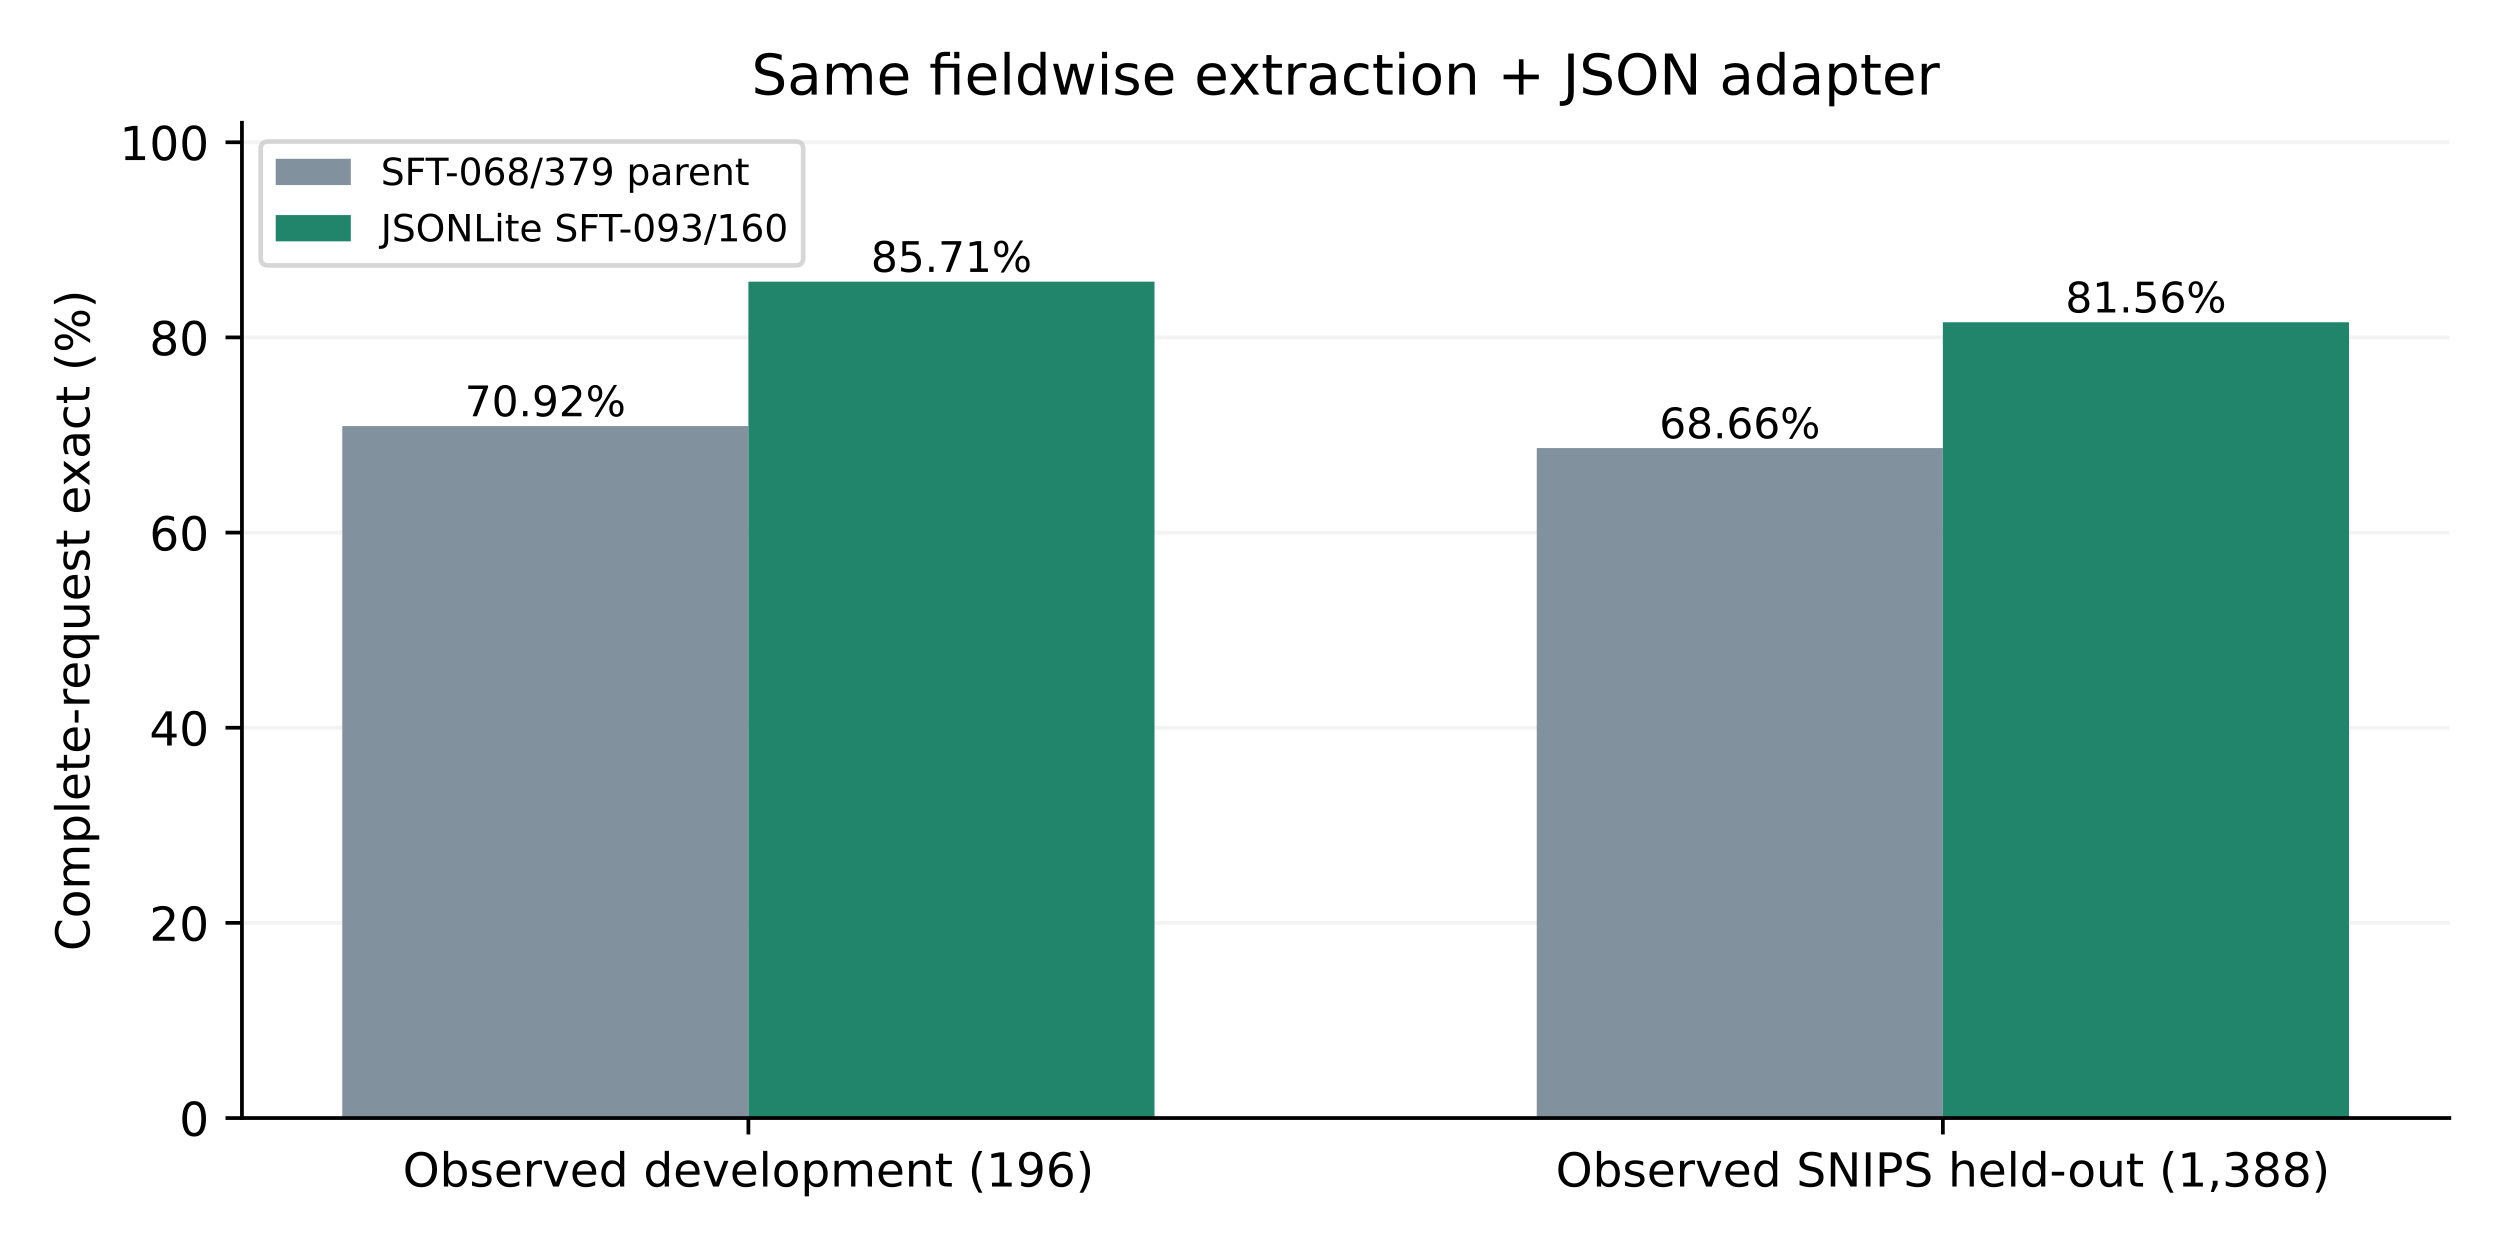
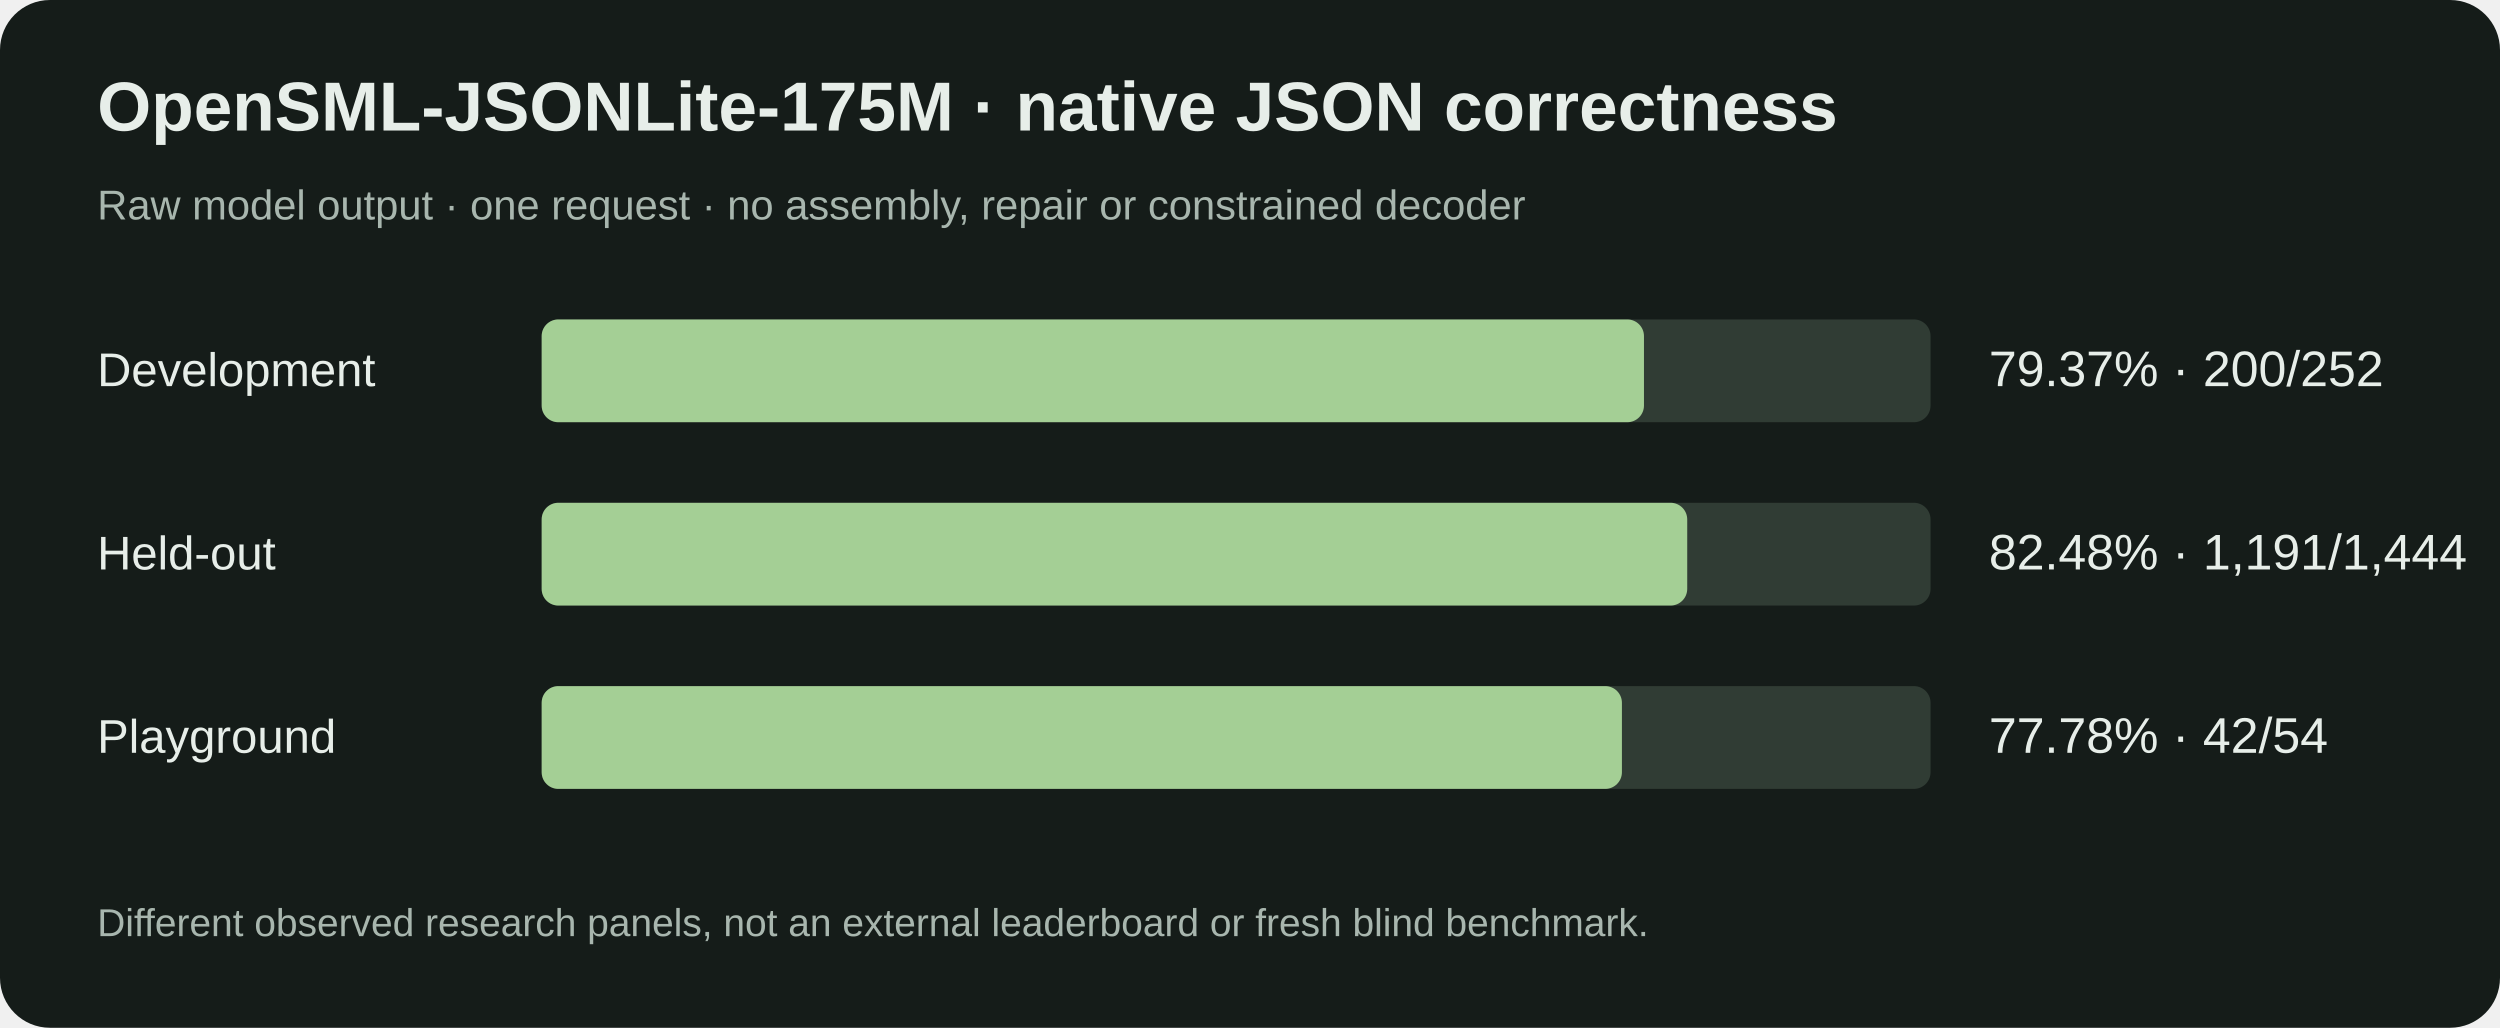
- <svg xmlns="http://www.w3.org/2000/svg" xmlns:xlink="http://www.w3.org/1999/xlink" width="532.8pt" height="266.4pt" viewBox="0 0 532.8 266.4" version="1.1">
-   <defs>
-     <style type="text/css">*{stroke-linejoin: round; stroke-linecap: butt}</style>
-   </defs>
-   <g id="figure_1">
-     <g id="patch_1">
-       <path d="M 0 266.4 L 532.8 266.4 L 532.8 0 L 0 0 z " style="fill: #ffffff" />
-     </g>
-     <g id="axes_1">
-       <g id="patch_2">
-         <path d="M 51.562 238.278 L 522 238.278 L 522 26.16 L 51.562 26.16 z " style="fill: #ffffff" />
-       </g>
-       <g id="matplotlib.axis_1">
-         <g id="xtick_1">
-           <g id="line2d_1">
-             <defs>
-               <path id="m4edfaa9fd1" d="M 0 0 L 0 3.5 " style="stroke: #000000; stroke-width: 0.8" />
-             </defs>
-             <g>
-               <use xlink:href="#m4edfaa9fd1" x="159.498" y="238.278" style="stroke: #000000; stroke-width: 0.8" />
-             </g>
-           </g>
-           <g id="text_1">
-             <g transform="translate(85.83263 252.8761) scale(0.1 -0.1)">
-               <defs>
-                 <path id="DejaVuSans-32" d="M 2522 4238 Q 1834 4238 1429 3725 Q 1025 3213 1025 2328 Q 1025 1447 1429 934 Q 1834 422 2522 422 Q 3209 422 3611 934 Q 4013 1447 4013 2328 Q 4013 3213 3611 3725 Q 3209 4238 2522 4238 z M 2522 4750 Q 3503 4750 4090 4092 Q 4678 3434 4678 2328 Q 4678 1225 4090 567 Q 3503 -91 2522 -91 Q 1538 -91 948 565 Q 359 1222 359 2328 Q 359 3434 948 4092 Q 1538 4750 2522 4750 z " transform="scale(0.015625)" />
-                 <path id="DejaVuSans-45" d="M 3116 1747 Q 3116 2381 2855 2742 Q 2594 3103 2138 3103 Q 1681 3103 1420 2742 Q 1159 2381 1159 1747 Q 1159 1113 1420 752 Q 1681 391 2138 391 Q 2594 391 2855 752 Q 3116 1113 3116 1747 z M 1159 2969 Q 1341 3281 1617 3432 Q 1894 3584 2278 3584 Q 2916 3584 3314 3078 Q 3713 2572 3713 1747 Q 3713 922 3314 415 Q 2916 -91 2278 -91 Q 1894 -91 1617 61 Q 1341 213 1159 525 L 1159 0 L 581 0 L 581 4863 L 1159 4863 L 1159 2969 z " transform="scale(0.015625)" />
-                 <path id="DejaVuSans-56" d="M 2834 3397 L 2834 2853 Q 2591 2978 2328 3040 Q 2066 3103 1784 3103 Q 1356 3103 1142 2972 Q 928 2841 928 2578 Q 928 2378 1081 2264 Q 1234 2150 1697 2047 L 1894 2003 Q 2506 1872 2764 1633 Q 3022 1394 3022 966 Q 3022 478 2636 193 Q 2250 -91 1575 -91 Q 1294 -91 989 -36 Q 684 19 347 128 L 347 722 Q 666 556 975 473 Q 1284 391 1588 391 Q 1994 391 2212 530 Q 2431 669 2431 922 Q 2431 1156 2273 1281 Q 2116 1406 1581 1522 L 1381 1569 Q 847 1681 609 1914 Q 372 2147 372 2553 Q 372 3047 722 3315 Q 1072 3584 1716 3584 Q 2034 3584 2315 3537 Q 2597 3491 2834 3397 z " transform="scale(0.015625)" />
-                 <path id="DejaVuSans-48" d="M 3597 1894 L 3597 1613 L 953 1613 Q 991 1019 1311 708 Q 1631 397 2203 397 Q 2534 397 2845 478 Q 3156 559 3463 722 L 3463 178 Q 3153 47 2828 -22 Q 2503 -91 2169 -91 Q 1331 -91 842 396 Q 353 884 353 1716 Q 353 2575 817 3079 Q 1281 3584 2069 3584 Q 2775 3584 3186 3129 Q 3597 2675 3597 1894 z M 3022 2063 Q 3016 2534 2758 2815 Q 2500 3097 2075 3097 Q 1594 3097 1305 2825 Q 1016 2553 972 2059 L 3022 2063 z " transform="scale(0.015625)" />
-                 <path id="DejaVuSans-55" d="M 2631 2963 Q 2534 3019 2420 3045 Q 2306 3072 2169 3072 Q 1681 3072 1420 2755 Q 1159 2438 1159 1844 L 1159 0 L 581 0 L 581 3500 L 1159 3500 L 1159 2956 Q 1341 3275 1631 3429 Q 1922 3584 2338 3584 Q 2397 3584 2469 3576 Q 2541 3569 2628 3553 L 2631 2963 z " transform="scale(0.015625)" />
-                 <path id="DejaVuSans-59" d="M 191 3500 L 800 3500 L 1894 563 L 2988 3500 L 3597 3500 L 2284 0 L 1503 0 L 191 3500 z " transform="scale(0.015625)" />
-                 <path id="DejaVuSans-47" d="M 2906 2969 L 2906 4863 L 3481 4863 L 3481 0 L 2906 0 L 2906 525 Q 2725 213 2448 61 Q 2172 -91 1784 -91 Q 1150 -91 751 415 Q 353 922 353 1747 Q 353 2572 751 3078 Q 1150 3584 1784 3584 Q 2172 3584 2448 3432 Q 2725 3281 2906 2969 z M 947 1747 Q 947 1113 1208 752 Q 1469 391 1925 391 Q 2381 391 2643 752 Q 2906 1113 2906 1747 Q 2906 2381 2643 2742 Q 2381 3103 1925 3103 Q 1469 3103 1208 2742 Q 947 2381 947 1747 z " transform="scale(0.015625)" />
-                 <path id="DejaVuSans-3" transform="scale(0.015625)" />
-                 <path id="DejaVuSans-4f" d="M 603 4863 L 1178 4863 L 1178 0 L 603 0 L 603 4863 z " transform="scale(0.015625)" />
-                 <path id="DejaVuSans-52" d="M 1959 3097 Q 1497 3097 1228 2736 Q 959 2375 959 1747 Q 959 1119 1226 758 Q 1494 397 1959 397 Q 2419 397 2687 759 Q 2956 1122 2956 1747 Q 2956 2369 2687 2733 Q 2419 3097 1959 3097 z M 1959 3584 Q 2709 3584 3137 3096 Q 3566 2609 3566 1747 Q 3566 888 3137 398 Q 2709 -91 1959 -91 Q 1206 -91 779 398 Q 353 888 353 1747 Q 353 2609 779 3096 Q 1206 3584 1959 3584 z " transform="scale(0.015625)" />
-                 <path id="DejaVuSans-53" d="M 1159 525 L 1159 -1331 L 581 -1331 L 581 3500 L 1159 3500 L 1159 2969 Q 1341 3281 1617 3432 Q 1894 3584 2278 3584 Q 2916 3584 3314 3078 Q 3713 2572 3713 1747 Q 3713 922 3314 415 Q 2916 -91 2278 -91 Q 1894 -91 1617 61 Q 1341 213 1159 525 z M 3116 1747 Q 3116 2381 2855 2742 Q 2594 3103 2138 3103 Q 1681 3103 1420 2742 Q 1159 2381 1159 1747 Q 1159 1113 1420 752 Q 1681 391 2138 391 Q 2594 391 2855 752 Q 3116 1113 3116 1747 z " transform="scale(0.015625)" />
-                 <path id="DejaVuSans-50" d="M 3328 2828 Q 3544 3216 3844 3400 Q 4144 3584 4550 3584 Q 5097 3584 5394 3201 Q 5691 2819 5691 2113 L 5691 0 L 5113 0 L 5113 2094 Q 5113 2597 4934 2840 Q 4756 3084 4391 3084 Q 3944 3084 3684 2787 Q 3425 2491 3425 1978 L 3425 0 L 2847 0 L 2847 2094 Q 2847 2600 2669 2842 Q 2491 3084 2119 3084 Q 1678 3084 1418 2786 Q 1159 2488 1159 1978 L 1159 0 L 581 0 L 581 3500 L 1159 3500 L 1159 2956 Q 1356 3278 1631 3431 Q 1906 3584 2284 3584 Q 2666 3584 2933 3390 Q 3200 3197 3328 2828 z " transform="scale(0.015625)" />
-                 <path id="DejaVuSans-51" d="M 3513 2113 L 3513 0 L 2938 0 L 2938 2094 Q 2938 2591 2744 2837 Q 2550 3084 2163 3084 Q 1697 3084 1428 2787 Q 1159 2491 1159 1978 L 1159 0 L 581 0 L 581 3500 L 1159 3500 L 1159 2956 Q 1366 3272 1645 3428 Q 1925 3584 2291 3584 Q 2894 3584 3203 3211 Q 3513 2838 3513 2113 z " transform="scale(0.015625)" />
-                 <path id="DejaVuSans-57" d="M 1172 4494 L 1172 3500 L 2356 3500 L 2356 3053 L 1172 3053 L 1172 1153 Q 1172 725 1289 603 Q 1406 481 1766 481 L 2356 481 L 2356 0 L 1766 0 Q 1100 0 847 248 Q 594 497 594 1153 L 594 3053 L 172 3053 L 172 3500 L 594 3500 L 594 4494 L 1172 4494 z " transform="scale(0.015625)" />
-                 <path id="DejaVuSans-b" d="M 1984 4856 Q 1566 4138 1362 3434 Q 1159 2731 1159 2009 Q 1159 1288 1364 580 Q 1569 -128 1984 -844 L 1484 -844 Q 1016 -109 783 600 Q 550 1309 550 2009 Q 550 2706 781 3412 Q 1013 4119 1484 4856 L 1984 4856 z " transform="scale(0.015625)" />
-                 <path id="DejaVuSans-14" d="M 794 531 L 1825 531 L 1825 4091 L 703 3866 L 703 4441 L 1819 4666 L 2450 4666 L 2450 531 L 3481 531 L 3481 0 L 794 0 L 794 531 z " transform="scale(0.015625)" />
-                 <path id="DejaVuSans-1c" d="M 703 97 L 703 672 Q 941 559 1184 500 Q 1428 441 1663 441 Q 2288 441 2617 861 Q 2947 1281 2994 2138 Q 2813 1869 2534 1725 Q 2256 1581 1919 1581 Q 1219 1581 811 2004 Q 403 2428 403 3163 Q 403 3881 828 4315 Q 1253 4750 1959 4750 Q 2769 4750 3195 4129 Q 3622 3509 3622 2328 Q 3622 1225 3098 567 Q 2575 -91 1691 -91 Q 1453 -91 1209 -44 Q 966 3 703 97 z M 1959 2075 Q 2384 2075 2632 2365 Q 2881 2656 2881 3163 Q 2881 3666 2632 3958 Q 2384 4250 1959 4250 Q 1534 4250 1286 3958 Q 1038 3666 1038 3163 Q 1038 2656 1286 2365 Q 1534 2075 1959 2075 z " transform="scale(0.015625)" />
-                 <path id="DejaVuSans-19" d="M 2113 2584 Q 1688 2584 1439 2293 Q 1191 2003 1191 1497 Q 1191 994 1439 701 Q 1688 409 2113 409 Q 2538 409 2786 701 Q 3034 994 3034 1497 Q 3034 2003 2786 2293 Q 2538 2584 2113 2584 z M 3366 4563 L 3366 3988 Q 3128 4100 2886 4159 Q 2644 4219 2406 4219 Q 1781 4219 1451 3797 Q 1122 3375 1075 2522 Q 1259 2794 1537 2939 Q 1816 3084 2150 3084 Q 2853 3084 3261 2657 Q 3669 2231 3669 1497 Q 3669 778 3244 343 Q 2819 -91 2113 -91 Q 1303 -91 875 529 Q 447 1150 447 2328 Q 447 3434 972 4092 Q 1497 4750 2381 4750 Q 2619 4750 2861 4703 Q 3103 4656 3366 4563 z " transform="scale(0.015625)" />
-                 <path id="DejaVuSans-c" d="M 513 4856 L 1013 4856 Q 1481 4119 1714 3412 Q 1947 2706 1947 2009 Q 1947 1309 1714 600 Q 1481 -109 1013 -844 L 513 -844 Q 928 -128 1133 580 Q 1338 1288 1338 2009 Q 1338 2731 1133 3434 Q 928 4138 513 4856 z " transform="scale(0.015625)" />
-               </defs>
-               <use xlink:href="#DejaVuSans-32" />
-               <use xlink:href="#DejaVuSans-45" transform="translate(78.71875 0)" />
-               <use xlink:href="#DejaVuSans-56" transform="translate(142.2031 0)" />
-               <use xlink:href="#DejaVuSans-48" transform="translate(194.2969 0)" />
-               <use xlink:href="#DejaVuSans-55" transform="translate(255.8281 0)" />
-               <use xlink:href="#DejaVuSans-59" transform="translate(296.9375 0)" />
-               <use xlink:href="#DejaVuSans-48" transform="translate(356.125 0)" />
-               <use xlink:href="#DejaVuSans-47" transform="translate(417.6562 0)" />
-               <use xlink:href="#DejaVuSans-3" transform="translate(481.1406 0)" />
-               <use xlink:href="#DejaVuSans-47" transform="translate(512.9219 0)" />
-               <use xlink:href="#DejaVuSans-48" transform="translate(576.4062 0)" />
-               <use xlink:href="#DejaVuSans-59" transform="translate(637.9375 0)" />
-               <use xlink:href="#DejaVuSans-48" transform="translate(697.125 0)" />
-               <use xlink:href="#DejaVuSans-4f" transform="translate(758.6562 0)" />
-               <use xlink:href="#DejaVuSans-52" transform="translate(786.4375 0)" />
-               <use xlink:href="#DejaVuSans-53" transform="translate(847.625 0)" />
-               <use xlink:href="#DejaVuSans-50" transform="translate(911.1094 0)" />
-               <use xlink:href="#DejaVuSans-48" transform="translate(1008.516 0)" />
-               <use xlink:href="#DejaVuSans-51" transform="translate(1070.047 0)" />
-               <use xlink:href="#DejaVuSans-57" transform="translate(1133.422 0)" />
-               <use xlink:href="#DejaVuSans-3" transform="translate(1172.625 0)" />
-               <use xlink:href="#DejaVuSans-b" transform="translate(1204.406 0)" />
-               <use xlink:href="#DejaVuSans-14" transform="translate(1243.422 0)" />
-               <use xlink:href="#DejaVuSans-1c" transform="translate(1307.047 0)" />
-               <use xlink:href="#DejaVuSans-19" transform="translate(1370.672 0)" />
-               <use xlink:href="#DejaVuSans-c" transform="translate(1434.297 0)" />
-             </g>
-           </g>
-         </g>
-         <g id="xtick_2">
-           <g id="line2d_2">
-             <g>
-               <use xlink:href="#m4edfaa9fd1" x="414.064" y="238.278" style="stroke: #000000; stroke-width: 0.8" />
-             </g>
-           </g>
-           <g id="text_2">
-             <g transform="translate(331.5516 252.8761) scale(0.1 -0.1)">
-               <defs>
-                 <path id="DejaVuSans-36" d="M 3425 4513 L 3425 3897 Q 3066 4069 2747 4153 Q 2428 4238 2131 4238 Q 1616 4238 1336 4038 Q 1056 3838 1056 3469 Q 1056 3159 1242 3001 Q 1428 2844 1947 2747 L 2328 2669 Q 3034 2534 3370 2195 Q 3706 1856 3706 1288 Q 3706 609 3251 259 Q 2797 -91 1919 -91 Q 1588 -91 1214 -16 Q 841 59 441 206 L 441 856 Q 825 641 1194 531 Q 1563 422 1919 422 Q 2459 422 2753 634 Q 3047 847 3047 1241 Q 3047 1584 2836 1778 Q 2625 1972 2144 2069 L 1759 2144 Q 1053 2284 737 2584 Q 422 2884 422 3419 Q 422 4038 858 4394 Q 1294 4750 2059 4750 Q 2388 4750 2728 4690 Q 3069 4631 3425 4513 z " transform="scale(0.015625)" />
-                 <path id="DejaVuSans-31" d="M 628 4666 L 1478 4666 L 3547 763 L 3547 4666 L 4159 4666 L 4159 0 L 3309 0 L 1241 3903 L 1241 0 L 628 0 L 628 4666 z " transform="scale(0.015625)" />
-                 <path id="DejaVuSans-2c" d="M 628 4666 L 1259 4666 L 1259 0 L 628 0 L 628 4666 z " transform="scale(0.015625)" />
-                 <path id="DejaVuSans-33" d="M 1259 4147 L 1259 2394 L 2053 2394 Q 2494 2394 2734 2622 Q 2975 2850 2975 3272 Q 2975 3691 2734 3919 Q 2494 4147 2053 4147 L 1259 4147 z M 628 4666 L 2053 4666 Q 2838 4666 3239 4311 Q 3641 3956 3641 3272 Q 3641 2581 3239 2228 Q 2838 1875 2053 1875 L 1259 1875 L 1259 0 L 628 0 L 628 4666 z " transform="scale(0.015625)" />
-                 <path id="DejaVuSans-4b" d="M 3513 2113 L 3513 0 L 2938 0 L 2938 2094 Q 2938 2591 2744 2837 Q 2550 3084 2163 3084 Q 1697 3084 1428 2787 Q 1159 2491 1159 1978 L 1159 0 L 581 0 L 581 4863 L 1159 4863 L 1159 2956 Q 1366 3272 1645 3428 Q 1925 3584 2291 3584 Q 2894 3584 3203 3211 Q 3513 2838 3513 2113 z " transform="scale(0.015625)" />
-                 <path id="DejaVuSans-10" d="M 313 2009 L 1997 2009 L 1997 1497 L 313 1497 L 313 2009 z " transform="scale(0.015625)" />
-                 <path id="DejaVuSans-58" d="M 544 1381 L 544 3500 L 1119 3500 L 1119 1403 Q 1119 906 1312 657 Q 1506 409 1894 409 Q 2359 409 2629 706 Q 2900 1003 2900 1516 L 2900 3500 L 3475 3500 L 3475 0 L 2900 0 L 2900 538 Q 2691 219 2414 64 Q 2138 -91 1772 -91 Q 1169 -91 856 284 Q 544 659 544 1381 z M 1991 3584 L 1991 3584 z " transform="scale(0.015625)" />
-                 <path id="DejaVuSans-f" d="M 750 794 L 1409 794 L 1409 256 L 897 -744 L 494 -744 L 750 256 L 750 794 z " transform="scale(0.015625)" />
-                 <path id="DejaVuSans-16" d="M 2597 2516 Q 3050 2419 3304 2112 Q 3559 1806 3559 1356 Q 3559 666 3084 287 Q 2609 -91 1734 -91 Q 1441 -91 1130 -33 Q 819 25 488 141 L 488 750 Q 750 597 1062 519 Q 1375 441 1716 441 Q 2309 441 2620 675 Q 2931 909 2931 1356 Q 2931 1769 2642 2001 Q 2353 2234 1838 2234 L 1294 2234 L 1294 2753 L 1863 2753 Q 2328 2753 2575 2939 Q 2822 3125 2822 3475 Q 2822 3834 2567 4026 Q 2313 4219 1838 4219 Q 1578 4219 1281 4162 Q 984 4106 628 3988 L 628 4550 Q 988 4650 1302 4700 Q 1616 4750 1894 4750 Q 2613 4750 3031 4423 Q 3450 4097 3450 3541 Q 3450 3153 3228 2886 Q 3006 2619 2597 2516 z " transform="scale(0.015625)" />
-                 <path id="DejaVuSans-1b" d="M 2034 2216 Q 1584 2216 1326 1975 Q 1069 1734 1069 1313 Q 1069 891 1326 650 Q 1584 409 2034 409 Q 2484 409 2743 651 Q 3003 894 3003 1313 Q 3003 1734 2745 1975 Q 2488 2216 2034 2216 z M 1403 2484 Q 997 2584 770 2862 Q 544 3141 544 3541 Q 544 4100 942 4425 Q 1341 4750 2034 4750 Q 2731 4750 3128 4425 Q 3525 4100 3525 3541 Q 3525 3141 3298 2862 Q 3072 2584 2669 2484 Q 3125 2378 3379 2068 Q 3634 1759 3634 1313 Q 3634 634 3220 271 Q 2806 -91 2034 -91 Q 1263 -91 848 271 Q 434 634 434 1313 Q 434 1759 690 2068 Q 947 2378 1403 2484 z M 1172 3481 Q 1172 3119 1398 2916 Q 1625 2713 2034 2713 Q 2441 2713 2670 2916 Q 2900 3119 2900 3481 Q 2900 3844 2670 4047 Q 2441 4250 2034 4250 Q 1625 4250 1398 4047 Q 1172 3844 1172 3481 z " transform="scale(0.015625)" />
-               </defs>
-               <use xlink:href="#DejaVuSans-32" />
-               <use xlink:href="#DejaVuSans-45" transform="translate(78.71875 0)" />
-               <use xlink:href="#DejaVuSans-56" transform="translate(142.2031 0)" />
-               <use xlink:href="#DejaVuSans-48" transform="translate(194.2969 0)" />
-               <use xlink:href="#DejaVuSans-55" transform="translate(255.8281 0)" />
-               <use xlink:href="#DejaVuSans-59" transform="translate(296.9375 0)" />
-               <use xlink:href="#DejaVuSans-48" transform="translate(356.125 0)" />
-               <use xlink:href="#DejaVuSans-47" transform="translate(417.6562 0)" />
-               <use xlink:href="#DejaVuSans-3" transform="translate(481.1406 0)" />
-               <use xlink:href="#DejaVuSans-36" transform="translate(512.9219 0)" />
-               <use xlink:href="#DejaVuSans-31" transform="translate(576.4062 0)" />
-               <use xlink:href="#DejaVuSans-2c" transform="translate(651.2188 0)" />
-               <use xlink:href="#DejaVuSans-33" transform="translate(680.7188 0)" />
-               <use xlink:href="#DejaVuSans-36" transform="translate(741.0156 0)" />
-               <use xlink:href="#DejaVuSans-3" transform="translate(804.5 0)" />
-               <use xlink:href="#DejaVuSans-4b" transform="translate(836.2812 0)" />
-               <use xlink:href="#DejaVuSans-48" transform="translate(899.6562 0)" />
-               <use xlink:href="#DejaVuSans-4f" transform="translate(961.1875 0)" />
-               <use xlink:href="#DejaVuSans-47" transform="translate(988.9688 0)" />
-               <use xlink:href="#DejaVuSans-10" transform="translate(1052.453 0)" />
-               <use xlink:href="#DejaVuSans-52" transform="translate(1090.391 0)" />
-               <use xlink:href="#DejaVuSans-58" transform="translate(1151.578 0)" />
-               <use xlink:href="#DejaVuSans-57" transform="translate(1214.953 0)" />
-               <use xlink:href="#DejaVuSans-3" transform="translate(1254.156 0)" />
-               <use xlink:href="#DejaVuSans-b" transform="translate(1285.938 0)" />
-               <use xlink:href="#DejaVuSans-14" transform="translate(1324.953 0)" />
-               <use xlink:href="#DejaVuSans-f" transform="translate(1388.578 0)" />
-               <use xlink:href="#DejaVuSans-16" transform="translate(1420.359 0)" />
-               <use xlink:href="#DejaVuSans-1b" transform="translate(1483.984 0)" />
-               <use xlink:href="#DejaVuSans-1b" transform="translate(1547.609 0)" />
-               <use xlink:href="#DejaVuSans-c" transform="translate(1611.234 0)" />
-             </g>
-           </g>
-         </g>
-       </g>
-       <g id="matplotlib.axis_2">
-         <g id="ytick_1">
-           <g id="line2d_3">
-             <path d="M 51.562 238.278 L 522 238.278 " clip-path="url(#p0bf1b3c18e)" style="fill: none; stroke: #b0b0b0; stroke-opacity: 0.15; stroke-width: 0.8; stroke-linecap: square" />
-           </g>
-           <g id="line2d_4">
-             <defs>
-               <path id="m67a44c14e5" d="M 0 0 L -3.5 0 " style="stroke: #000000; stroke-width: 0.8" />
-             </defs>
-             <g>
-               <use xlink:href="#m67a44c14e5" x="51.562" y="238.278" style="stroke: #000000; stroke-width: 0.8" />
-             </g>
-           </g>
-           <g id="text_3">
-             <g transform="translate(38.19984 242.0765) scale(0.1 -0.1)">
-               <defs>
-                 <path id="DejaVuSans-13" d="M 2034 4250 Q 1547 4250 1301 3770 Q 1056 3291 1056 2328 Q 1056 1369 1301 889 Q 1547 409 2034 409 Q 2525 409 2770 889 Q 3016 1369 3016 2328 Q 3016 3291 2770 3770 Q 2525 4250 2034 4250 z M 2034 4750 Q 2819 4750 3233 4129 Q 3647 3509 3647 2328 Q 3647 1150 3233 529 Q 2819 -91 2034 -91 Q 1250 -91 836 529 Q 422 1150 422 2328 Q 422 3509 836 4129 Q 1250 4750 2034 4750 z " transform="scale(0.015625)" />
-               </defs>
-               <use xlink:href="#DejaVuSans-13" />
-             </g>
-           </g>
-         </g>
-         <g id="ytick_2">
-           <g id="line2d_5">
-             <path d="M 51.562 196.686 L 522 196.686 " clip-path="url(#p0bf1b3c18e)" style="fill: none; stroke: #b0b0b0; stroke-opacity: 0.15; stroke-width: 0.8; stroke-linecap: square" />
-           </g>
-           <g id="line2d_6">
-             <g>
-               <use xlink:href="#m67a44c14e5" x="51.562" y="196.686" style="stroke: #000000; stroke-width: 0.8" />
-             </g>
-           </g>
-           <g id="text_4">
-             <g transform="translate(31.83734 200.4848) scale(0.1 -0.1)">
-               <defs>
-                 <path id="DejaVuSans-15" d="M 1228 531 L 3431 531 L 3431 0 L 469 0 L 469 531 Q 828 903 1448 1529 Q 2069 2156 2228 2338 Q 2531 2678 2651 2914 Q 2772 3150 2772 3378 Q 2772 3750 2511 3984 Q 2250 4219 1831 4219 Q 1534 4219 1204 4116 Q 875 4013 500 3803 L 500 4441 Q 881 4594 1212 4672 Q 1544 4750 1819 4750 Q 2544 4750 2975 4387 Q 3406 4025 3406 3419 Q 3406 3131 3298 2873 Q 3191 2616 2906 2266 Q 2828 2175 2409 1742 Q 1991 1309 1228 531 z " transform="scale(0.015625)" />
-               </defs>
-               <use xlink:href="#DejaVuSans-15" />
-               <use xlink:href="#DejaVuSans-13" transform="translate(63.625 0)" />
-             </g>
-           </g>
-         </g>
-         <g id="ytick_3">
-           <g id="line2d_7">
-             <path d="M 51.562 155.094 L 522 155.094 " clip-path="url(#p0bf1b3c18e)" style="fill: none; stroke: #b0b0b0; stroke-opacity: 0.15; stroke-width: 0.8; stroke-linecap: square" />
-           </g>
-           <g id="line2d_8">
-             <g>
-               <use xlink:href="#m67a44c14e5" x="51.562" y="155.094" style="stroke: #000000; stroke-width: 0.8" />
-             </g>
-           </g>
-           <g id="text_5">
-             <g transform="translate(31.83734 158.8931) scale(0.1 -0.1)">
-               <defs>
-                 <path id="DejaVuSans-17" d="M 2419 4116 L 825 1625 L 2419 1625 L 2419 4116 z M 2253 4666 L 3047 4666 L 3047 1625 L 3713 1625 L 3713 1100 L 3047 1100 L 3047 0 L 2419 0 L 2419 1100 L 313 1100 L 313 1709 L 2253 4666 z " transform="scale(0.015625)" />
-               </defs>
-               <use xlink:href="#DejaVuSans-17" />
-               <use xlink:href="#DejaVuSans-13" transform="translate(63.625 0)" />
-             </g>
-           </g>
-         </g>
-         <g id="ytick_4">
-           <g id="line2d_9">
-             <path d="M 51.562 113.503 L 522 113.503 " clip-path="url(#p0bf1b3c18e)" style="fill: none; stroke: #b0b0b0; stroke-opacity: 0.15; stroke-width: 0.8; stroke-linecap: square" />
-           </g>
-           <g id="line2d_10">
-             <g>
-               <use xlink:href="#m67a44c14e5" x="51.562" y="113.503" style="stroke: #000000; stroke-width: 0.8" />
-             </g>
-           </g>
-           <g id="text_6">
-             <g transform="translate(31.83734 117.3014) scale(0.1 -0.1)">
-               <use xlink:href="#DejaVuSans-19" />
-               <use xlink:href="#DejaVuSans-13" transform="translate(63.625 0)" />
-             </g>
-           </g>
-         </g>
-         <g id="ytick_5">
-           <g id="line2d_11">
-             <path d="M 51.562 71.911 L 522 71.911 " clip-path="url(#p0bf1b3c18e)" style="fill: none; stroke: #b0b0b0; stroke-opacity: 0.15; stroke-width: 0.8; stroke-linecap: square" />
-           </g>
-           <g id="line2d_12">
-             <g>
-               <use xlink:href="#m67a44c14e5" x="51.562" y="71.911" style="stroke: #000000; stroke-width: 0.8" />
-             </g>
-           </g>
-           <g id="text_7">
-             <g transform="translate(31.83734 75.70969) scale(0.1 -0.1)">
-               <use xlink:href="#DejaVuSans-1b" />
-               <use xlink:href="#DejaVuSans-13" transform="translate(63.625 0)" />
-             </g>
-           </g>
-         </g>
-         <g id="ytick_6">
-           <g id="line2d_13">
-             <path d="M 51.562 30.319 L 522 30.319 " clip-path="url(#p0bf1b3c18e)" style="fill: none; stroke: #b0b0b0; stroke-opacity: 0.15; stroke-width: 0.8; stroke-linecap: square" />
-           </g>
-           <g id="line2d_14">
-             <g>
-               <use xlink:href="#m67a44c14e5" x="51.562" y="30.319" style="stroke: #000000; stroke-width: 0.8" />
-             </g>
-           </g>
-           <g id="text_8">
-             <g transform="translate(25.47484 34.118) scale(0.1 -0.1)">
-               <use xlink:href="#DejaVuSans-14" />
-               <use xlink:href="#DejaVuSans-13" transform="translate(63.625 0)" />
-               <use xlink:href="#DejaVuSans-13" transform="translate(127.25 0)" />
-             </g>
-           </g>
-         </g>
-         <g id="text_9">
-           <g transform="translate(19.0725 202.679) rotate(-90) scale(0.1 -0.1)">
-             <defs>
-               <path id="DejaVuSans-26" d="M 4122 4306 L 4122 3641 Q 3803 3938 3442 4084 Q 3081 4231 2675 4231 Q 1875 4231 1450 3742 Q 1025 3253 1025 2328 Q 1025 1406 1450 917 Q 1875 428 2675 428 Q 3081 428 3442 575 Q 3803 722 4122 1019 L 4122 359 Q 3791 134 3420 21 Q 3050 -91 2638 -91 Q 1578 -91 968 557 Q 359 1206 359 2328 Q 359 3453 968 4101 Q 1578 4750 2638 4750 Q 3056 4750 3426 4639 Q 3797 4528 4122 4306 z " transform="scale(0.015625)" />
-               <path id="DejaVuSans-54" d="M 947 1747 Q 947 1113 1208 752 Q 1469 391 1925 391 Q 2381 391 2643 752 Q 2906 1113 2906 1747 Q 2906 2381 2643 2742 Q 2381 3103 1925 3103 Q 1469 3103 1208 2742 Q 947 2381 947 1747 z M 2906 525 Q 2725 213 2448 61 Q 2172 -91 1784 -91 Q 1150 -91 751 415 Q 353 922 353 1747 Q 353 2572 751 3078 Q 1150 3584 1784 3584 Q 2172 3584 2448 3432 Q 2725 3281 2906 2969 L 2906 3500 L 3481 3500 L 3481 -1331 L 2906 -1331 L 2906 525 z " transform="scale(0.015625)" />
-               <path id="DejaVuSans-5b" d="M 3513 3500 L 2247 1797 L 3578 0 L 2900 0 L 1881 1375 L 863 0 L 184 0 L 1544 1831 L 300 3500 L 978 3500 L 1906 2253 L 2834 3500 L 3513 3500 z " transform="scale(0.015625)" />
-               <path id="DejaVuSans-44" d="M 2194 1759 Q 1497 1759 1228 1600 Q 959 1441 959 1056 Q 959 750 1161 570 Q 1363 391 1709 391 Q 2188 391 2477 730 Q 2766 1069 2766 1631 L 2766 1759 L 2194 1759 z M 3341 1997 L 3341 0 L 2766 0 L 2766 531 Q 2569 213 2275 61 Q 1981 -91 1556 -91 Q 1019 -91 701 211 Q 384 513 384 1019 Q 384 1609 779 1909 Q 1175 2209 1959 2209 L 2766 2209 L 2766 2266 Q 2766 2663 2505 2880 Q 2244 3097 1772 3097 Q 1472 3097 1187 3025 Q 903 2953 641 2809 L 641 3341 Q 956 3463 1253 3523 Q 1550 3584 1831 3584 Q 2591 3584 2966 3190 Q 3341 2797 3341 1997 z " transform="scale(0.015625)" />
-               <path id="DejaVuSans-46" d="M 3122 3366 L 3122 2828 Q 2878 2963 2633 3030 Q 2388 3097 2138 3097 Q 1578 3097 1268 2742 Q 959 2388 959 1747 Q 959 1106 1268 751 Q 1578 397 2138 397 Q 2388 397 2633 464 Q 2878 531 3122 666 L 3122 134 Q 2881 22 2623 -34 Q 2366 -91 2075 -91 Q 1284 -91 818 406 Q 353 903 353 1747 Q 353 2603 823 3093 Q 1294 3584 2113 3584 Q 2378 3584 2631 3529 Q 2884 3475 3122 3366 z " transform="scale(0.015625)" />
-               <path id="DejaVuSans-8" d="M 4653 2053 Q 4381 2053 4226 1822 Q 4072 1591 4072 1178 Q 4072 772 4226 539 Q 4381 306 4653 306 Q 4919 306 5073 539 Q 5228 772 5228 1178 Q 5228 1588 5073 1820 Q 4919 2053 4653 2053 z M 4653 2450 Q 5147 2450 5437 2106 Q 5728 1763 5728 1178 Q 5728 594 5436 251 Q 5144 -91 4653 -91 Q 4153 -91 3862 251 Q 3572 594 3572 1178 Q 3572 1766 3864 2108 Q 4156 2450 4653 2450 z M 1428 4353 Q 1159 4353 1004 4120 Q 850 3888 850 3481 Q 850 3069 1003 2837 Q 1156 2606 1428 2606 Q 1700 2606 1854 2837 Q 2009 3069 2009 3481 Q 2009 3884 1853 4118 Q 1697 4353 1428 4353 z M 4250 4750 L 4750 4750 L 1831 -91 L 1331 -91 L 4250 4750 z M 1428 4750 Q 1922 4750 2215 4408 Q 2509 4066 2509 3481 Q 2509 2891 2217 2550 Q 1925 2209 1428 2209 Q 931 2209 642 2551 Q 353 2894 353 3481 Q 353 4063 643 4406 Q 934 4750 1428 4750 z " transform="scale(0.015625)" />
-             </defs>
-             <use xlink:href="#DejaVuSans-26" />
-             <use xlink:href="#DejaVuSans-52" transform="translate(69.82812 0)" />
-             <use xlink:href="#DejaVuSans-50" transform="translate(131.0156 0)" />
-             <use xlink:href="#DejaVuSans-53" transform="translate(228.4219 0)" />
-             <use xlink:href="#DejaVuSans-4f" transform="translate(291.9062 0)" />
-             <use xlink:href="#DejaVuSans-48" transform="translate(319.6875 0)" />
-             <use xlink:href="#DejaVuSans-57" transform="translate(381.2188 0)" />
-             <use xlink:href="#DejaVuSans-48" transform="translate(420.4219 0)" />
-             <use xlink:href="#DejaVuSans-10" transform="translate(481.9531 0)" />
-             <use xlink:href="#DejaVuSans-55" transform="translate(518.0312 0)" />
-             <use xlink:href="#DejaVuSans-48" transform="translate(556.9375 0)" />
-             <use xlink:href="#DejaVuSans-54" transform="translate(618.4688 0)" />
-             <use xlink:href="#DejaVuSans-58" transform="translate(681.9531 0)" />
-             <use xlink:href="#DejaVuSans-48" transform="translate(745.3281 0)" />
-             <use xlink:href="#DejaVuSans-56" transform="translate(806.8594 0)" />
-             <use xlink:href="#DejaVuSans-57" transform="translate(858.9531 0)" />
-             <use xlink:href="#DejaVuSans-3" transform="translate(898.1562 0)" />
-             <use xlink:href="#DejaVuSans-48" transform="translate(929.9375 0)" />
-             <use xlink:href="#DejaVuSans-5b" transform="translate(989.7188 0)" />
-             <use xlink:href="#DejaVuSans-44" transform="translate(1048.906 0)" />
-             <use xlink:href="#DejaVuSans-46" transform="translate(1110.188 0)" />
-             <use xlink:href="#DejaVuSans-57" transform="translate(1165.172 0)" />
-             <use xlink:href="#DejaVuSans-3" transform="translate(1204.375 0)" />
-             <use xlink:href="#DejaVuSans-b" transform="translate(1236.156 0)" />
-             <use xlink:href="#DejaVuSans-8" transform="translate(1275.172 0)" />
-             <use xlink:href="#DejaVuSans-c" transform="translate(1370.188 0)" />
-           </g>
-         </g>
-       </g>
-       <g id="patch_3">
-         <path d="M 72.946 238.278 L 159.498 238.278 L 159.498 90.797 L 72.946 90.797 z " clip-path="url(#p0bf1b3c18e)" style="fill: #82919e" />
-       </g>
-       <g id="patch_4">
-         <path d="M 327.512 238.278 L 414.064 238.278 L 414.064 95.493 L 327.512 95.493 z " clip-path="url(#p0bf1b3c18e)" style="fill: #82919e" />
-       </g>
-       <g id="patch_5">
-         <path d="M 159.498 238.278 L 246.051 238.278 L 246.051 60.028 L 159.498 60.028 z " clip-path="url(#p0bf1b3c18e)" style="fill: #20856b" />
-       </g>
-       <g id="patch_6">
-         <path d="M 414.064 238.278 L 500.616 238.278 L 500.616 68.675 L 414.064 68.675 z " clip-path="url(#p0bf1b3c18e)" style="fill: #20856b" />
-       </g>
-       <g id="patch_7">
-         <path d="M 51.562 238.278 L 51.562 26.16 " style="fill: none; stroke: #000000; stroke-width: 0.8; stroke-linejoin: miter; stroke-linecap: square" />
-       </g>
-       <g id="patch_8">
-         <path d="M 51.562 238.278 L 522 238.278 " style="fill: none; stroke: #000000; stroke-width: 0.8; stroke-linejoin: miter; stroke-linecap: square" />
-       </g>
-       <g id="text_10">
-         <g transform="translate(99.06371 88.71731) scale(0.09 -0.09)">
-           <defs>
-             <path id="DejaVuSans-1a" d="M 525 4666 L 3525 4666 L 3525 4397 L 1831 0 L 1172 0 L 2766 4134 L 525 4134 L 525 4666 z " transform="scale(0.015625)" />
-             <path id="DejaVuSans-11" d="M 684 794 L 1344 794 L 1344 0 L 684 0 L 684 794 z " transform="scale(0.015625)" />
-           </defs>
-           <use xlink:href="#DejaVuSans-1a" />
-           <use xlink:href="#DejaVuSans-13" transform="translate(63.625 0)" />
-           <use xlink:href="#DejaVuSans-11" transform="translate(127.25 0)" />
-           <use xlink:href="#DejaVuSans-1c" transform="translate(159.0312 0)" />
-           <use xlink:href="#DejaVuSans-15" transform="translate(222.6562 0)" />
-           <use xlink:href="#DejaVuSans-8" transform="translate(286.2812 0)" />
-         </g>
-       </g>
-       <g id="text_11">
-         <g transform="translate(185.6161 57.94794) scale(0.09 -0.09)">
-           <defs>
-             <path id="DejaVuSans-18" d="M 691 4666 L 3169 4666 L 3169 4134 L 1269 4134 L 1269 2991 Q 1406 3038 1543 3061 Q 1681 3084 1819 3084 Q 2600 3084 3056 2656 Q 3513 2228 3513 1497 Q 3513 744 3044 326 Q 2575 -91 1722 -91 Q 1428 -91 1123 -41 Q 819 9 494 109 L 494 744 Q 775 591 1075 516 Q 1375 441 1709 441 Q 2250 441 2565 725 Q 2881 1009 2881 1497 Q 2881 1984 2565 2268 Q 2250 2553 1709 2553 Q 1456 2553 1204 2497 Q 953 2441 691 2322 L 691 4666 z " transform="scale(0.015625)" />
-           </defs>
-           <use xlink:href="#DejaVuSans-1b" />
-           <use xlink:href="#DejaVuSans-18" transform="translate(63.625 0)" />
-           <use xlink:href="#DejaVuSans-11" transform="translate(127.25 0)" />
-           <use xlink:href="#DejaVuSans-1a" transform="translate(159.0312 0)" />
-           <use xlink:href="#DejaVuSans-14" transform="translate(222.6562 0)" />
-           <use xlink:href="#DejaVuSans-8" transform="translate(286.2812 0)" />
-         </g>
-       </g>
-       <g id="text_12">
-         <g transform="translate(353.6295 93.41389) scale(0.09 -0.09)">
-           <use xlink:href="#DejaVuSans-19" />
-           <use xlink:href="#DejaVuSans-1b" transform="translate(63.625 0)" />
-           <use xlink:href="#DejaVuSans-11" transform="translate(127.25 0)" />
-           <use xlink:href="#DejaVuSans-19" transform="translate(159.0312 0)" />
-           <use xlink:href="#DejaVuSans-19" transform="translate(222.6562 0)" />
-           <use xlink:href="#DejaVuSans-8" transform="translate(286.2812 0)" />
-         </g>
-       </g>
-       <g id="text_13">
-         <g transform="translate(440.1819 66.59504) scale(0.09 -0.09)">
-           <use xlink:href="#DejaVuSans-1b" />
-           <use xlink:href="#DejaVuSans-14" transform="translate(63.625 0)" />
-           <use xlink:href="#DejaVuSans-11" transform="translate(127.25 0)" />
-           <use xlink:href="#DejaVuSans-18" transform="translate(159.0312 0)" />
-           <use xlink:href="#DejaVuSans-19" transform="translate(222.6562 0)" />
-           <use xlink:href="#DejaVuSans-8" transform="translate(286.2812 0)" />
-         </g>
-       </g>
-       <g id="text_14">
-         <g transform="translate(160.1596 20.16) scale(0.12 -0.12)">
-           <defs>
-             <path id="DejaVuSans-13af" d="M 3431 3500 L 3431 0 L 2853 0 L 2853 3053 L 1275 3053 L 1275 0 L 697 0 L 697 3053 L 147 3053 L 147 3500 L 697 3500 L 697 3744 Q 697 4316 967 4589 Q 1238 4863 1797 4863 L 2375 4863 L 2375 4384 L 1825 4384 Q 1516 4384 1395 4259 Q 1275 4134 1275 3809 L 1275 3500 L 3431 3500 z M 2853 4856 L 3431 4856 L 3431 4128 L 2853 4128 L 2853 4856 z " transform="scale(0.015625)" />
-             <path id="DejaVuSans-5a" d="M 269 3500 L 844 3500 L 1563 769 L 2278 3500 L 2956 3500 L 3675 769 L 4391 3500 L 4966 3500 L 4050 0 L 3372 0 L 2619 2869 L 1863 0 L 1184 0 L 269 3500 z " transform="scale(0.015625)" />
-             <path id="DejaVuSans-4c" d="M 603 3500 L 1178 3500 L 1178 0 L 603 0 L 603 3500 z M 603 4863 L 1178 4863 L 1178 4134 L 603 4134 L 603 4863 z " transform="scale(0.015625)" />
-             <path id="DejaVuSans-e" d="M 2944 4013 L 2944 2272 L 4684 2272 L 4684 1741 L 2944 1741 L 2944 0 L 2419 0 L 2419 1741 L 678 1741 L 678 2272 L 2419 2272 L 2419 4013 L 2944 4013 z " transform="scale(0.015625)" />
-             <path id="DejaVuSans-2d" d="M 628 4666 L 1259 4666 L 1259 325 Q 1259 -519 939 -900 Q 619 -1281 -91 -1281 L -331 -1281 L -331 -750 L -134 -750 Q 284 -750 456 -515 Q 628 -281 628 325 L 628 4666 z " transform="scale(0.015625)" />
-           </defs>
-           <use xlink:href="#DejaVuSans-36" />
-           <use xlink:href="#DejaVuSans-44" transform="translate(63.48438 0)" />
-           <use xlink:href="#DejaVuSans-50" transform="translate(124.7656 0)" />
-           <use xlink:href="#DejaVuSans-48" transform="translate(222.1719 0)" />
-           <use xlink:href="#DejaVuSans-3" transform="translate(283.7031 0)" />
-           <use xlink:href="#DejaVuSans-13af" transform="translate(315.4844 0)" />
-           <use xlink:href="#DejaVuSans-48" transform="translate(378.4688 0)" />
-           <use xlink:href="#DejaVuSans-4f" transform="translate(440 0)" />
-           <use xlink:href="#DejaVuSans-47" transform="translate(467.7812 0)" />
-           <use xlink:href="#DejaVuSans-5a" transform="translate(531.2656 0)" />
-           <use xlink:href="#DejaVuSans-4c" transform="translate(613.0469 0)" />
-           <use xlink:href="#DejaVuSans-56" transform="translate(640.8281 0)" />
-           <use xlink:href="#DejaVuSans-48" transform="translate(692.9219 0)" />
-           <use xlink:href="#DejaVuSans-3" transform="translate(754.4531 0)" />
-           <use xlink:href="#DejaVuSans-48" transform="translate(786.2344 0)" />
-           <use xlink:href="#DejaVuSans-5b" transform="translate(846.0156 0)" />
-           <use xlink:href="#DejaVuSans-57" transform="translate(905.2031 0)" />
-           <use xlink:href="#DejaVuSans-55" transform="translate(944.4062 0)" />
-           <use xlink:href="#DejaVuSans-44" transform="translate(985.5156 0)" />
-           <use xlink:href="#DejaVuSans-46" transform="translate(1046.797 0)" />
-           <use xlink:href="#DejaVuSans-57" transform="translate(1101.781 0)" />
-           <use xlink:href="#DejaVuSans-4c" transform="translate(1140.984 0)" />
-           <use xlink:href="#DejaVuSans-52" transform="translate(1168.766 0)" />
-           <use xlink:href="#DejaVuSans-51" transform="translate(1229.953 0)" />
-           <use xlink:href="#DejaVuSans-3" transform="translate(1293.328 0)" />
-           <use xlink:href="#DejaVuSans-e" transform="translate(1325.109 0)" />
-           <use xlink:href="#DejaVuSans-3" transform="translate(1408.906 0)" />
-           <use xlink:href="#DejaVuSans-2d" transform="translate(1440.688 0)" />
-           <use xlink:href="#DejaVuSans-36" transform="translate(1470.188 0)" />
-           <use xlink:href="#DejaVuSans-32" transform="translate(1533.672 0)" />
-           <use xlink:href="#DejaVuSans-31" transform="translate(1612.391 0)" />
-           <use xlink:href="#DejaVuSans-3" transform="translate(1687.203 0)" />
-           <use xlink:href="#DejaVuSans-44" transform="translate(1718.984 0)" />
-           <use xlink:href="#DejaVuSans-47" transform="translate(1780.266 0)" />
-           <use xlink:href="#DejaVuSans-44" transform="translate(1843.75 0)" />
-           <use xlink:href="#DejaVuSans-53" transform="translate(1905.031 0)" />
-           <use xlink:href="#DejaVuSans-57" transform="translate(1968.516 0)" />
-           <use xlink:href="#DejaVuSans-48" transform="translate(2007.719 0)" />
-           <use xlink:href="#DejaVuSans-55" transform="translate(2069.25 0)" />
-         </g>
-       </g>
-       <g id="legend_1">
-         <g id="patch_9">
-           <path d="M 57.162 56.561 L 169.579 56.561 Q 171.179 56.561 171.179 54.961 L 171.179 31.76 Q 171.179 30.16 169.579 30.16 L 57.162 30.16 Q 55.562 30.16 55.562 31.76 L 55.562 54.961 Q 55.562 56.561 57.162 56.561 z " style="fill: #ffffff; opacity: 0.8; stroke: #cccccc; stroke-linejoin: miter" />
-         </g>
-         <g id="patch_10">
-           <path d="M 58.762 39.439 L 74.762 39.439 L 74.762 33.839 L 58.762 33.839 z " style="fill: #82919e" />
-         </g>
-         <g id="text_15">
-           <g transform="translate(81.16234 39.43875) scale(0.08 -0.08)">
-             <defs>
-               <path id="DejaVuSans-29" d="M 628 4666 L 3309 4666 L 3309 4134 L 1259 4134 L 1259 2759 L 3109 2759 L 3109 2228 L 1259 2228 L 1259 0 L 628 0 L 628 4666 z " transform="scale(0.015625)" />
-               <path id="DejaVuSans-37" d="M -19 4666 L 3928 4666 L 3928 4134 L 2272 4134 L 2272 0 L 1638 0 L 1638 4134 L -19 4134 L -19 4666 z " transform="scale(0.015625)" />
-               <path id="DejaVuSans-12" d="M 1625 4666 L 2156 4666 L 531 -594 L 0 -594 L 1625 4666 z " transform="scale(0.015625)" />
-             </defs>
-             <use xlink:href="#DejaVuSans-36" />
-             <use xlink:href="#DejaVuSans-29" transform="translate(63.48438 0)" />
-             <use xlink:href="#DejaVuSans-37" transform="translate(119.25 0)" />
-             <use xlink:href="#DejaVuSans-10" transform="translate(171.1562 0)" />
-             <use xlink:href="#DejaVuSans-13" transform="translate(207.2344 0)" />
-             <use xlink:href="#DejaVuSans-19" transform="translate(270.8594 0)" />
-             <use xlink:href="#DejaVuSans-1b" transform="translate(334.4844 0)" />
-             <use xlink:href="#DejaVuSans-12" transform="translate(398.1094 0)" />
-             <use xlink:href="#DejaVuSans-16" transform="translate(431.7969 0)" />
-             <use xlink:href="#DejaVuSans-1a" transform="translate(495.4219 0)" />
-             <use xlink:href="#DejaVuSans-1c" transform="translate(559.0469 0)" />
-             <use xlink:href="#DejaVuSans-3" transform="translate(622.6719 0)" />
-             <use xlink:href="#DejaVuSans-53" transform="translate(654.4531 0)" />
-             <use xlink:href="#DejaVuSans-44" transform="translate(717.9375 0)" />
-             <use xlink:href="#DejaVuSans-55" transform="translate(779.2188 0)" />
-             <use xlink:href="#DejaVuSans-48" transform="translate(818.125 0)" />
-             <use xlink:href="#DejaVuSans-51" transform="translate(879.6562 0)" />
-             <use xlink:href="#DejaVuSans-57" transform="translate(943.0312 0)" />
-           </g>
-         </g>
-         <g id="patch_11">
-           <path d="M 58.762 51.439 L 74.762 51.439 L 74.762 45.839 L 58.762 45.839 z " style="fill: #20856b" />
-         </g>
-         <g id="text_16">
-           <g transform="translate(81.16234 51.43937) scale(0.08 -0.08)">
-             <defs>
-               <path id="DejaVuSans-2f" d="M 628 4666 L 1259 4666 L 1259 531 L 3531 531 L 3531 0 L 628 0 L 628 4666 z " transform="scale(0.015625)" />
-             </defs>
-             <use xlink:href="#DejaVuSans-2d" />
-             <use xlink:href="#DejaVuSans-36" transform="translate(29.5 0)" />
-             <use xlink:href="#DejaVuSans-32" transform="translate(92.98438 0)" />
-             <use xlink:href="#DejaVuSans-31" transform="translate(171.7031 0)" />
-             <use xlink:href="#DejaVuSans-2f" transform="translate(246.5156 0)" />
-             <use xlink:href="#DejaVuSans-4c" transform="translate(302.2344 0)" />
-             <use xlink:href="#DejaVuSans-57" transform="translate(330.0156 0)" />
-             <use xlink:href="#DejaVuSans-48" transform="translate(369.2188 0)" />
-             <use xlink:href="#DejaVuSans-3" transform="translate(430.75 0)" />
-             <use xlink:href="#DejaVuSans-36" transform="translate(462.5312 0)" />
-             <use xlink:href="#DejaVuSans-29" transform="translate(526.0156 0)" />
-             <use xlink:href="#DejaVuSans-37" transform="translate(581.7812 0)" />
-             <use xlink:href="#DejaVuSans-10" transform="translate(633.6875 0)" />
-             <use xlink:href="#DejaVuSans-13" transform="translate(669.7656 0)" />
-             <use xlink:href="#DejaVuSans-1c" transform="translate(733.3906 0)" />
-             <use xlink:href="#DejaVuSans-16" transform="translate(797.0156 0)" />
-             <use xlink:href="#DejaVuSans-12" transform="translate(860.6406 0)" />
-             <use xlink:href="#DejaVuSans-14" transform="translate(894.3281 0)" />
-             <use xlink:href="#DejaVuSans-19" transform="translate(957.9531 0)" />
-             <use xlink:href="#DejaVuSans-13" transform="translate(1021.578 0)" />
-           </g>
-         </g>
-       </g>
-     </g>
+ <svg xmlns="http://www.w3.org/2000/svg" width="900" height="370" viewBox="0 0 900 370" role="img" aria-label="Native JSON correctness on separate development, held-out and playground research panels">
+   <rect width="900" height="370" rx="18" fill="#151c19" />
+   <g font-family="Arial,sans-serif" fill="#e7eee9">
+     <text x="35" y="47" font-size="25" font-weight="bold">OpenSML-JSONLite-175M · native JSON correctness</text>
+     <text x="35" y="79" font-size="15" fill="#a8b6ae">Raw model output · one request · no assembly, repair or constrained decoder</text>
+     <text x="35" y="139" font-size="17">Development</text>
+     <rect x="195" y="115" width="500" height="37" rx="6" fill="#303c34" />
+     <rect x="195" y="115" width="396.83" height="37" rx="6" fill="#a4cf95" />
+     <text x="716" y="139" font-size="18">79.37% · 200/252</text>
+     <text x="35" y="205" font-size="17">Held-out</text>
+     <rect x="195" y="181" width="500" height="37" rx="6" fill="#303c34" />
+     <rect x="195" y="181" width="412.40" height="37" rx="6" fill="#a4cf95" />
+     <text x="716" y="205" font-size="18">82.48% · 1,191/1,444</text>
+     <text x="35" y="271" font-size="17">Playground</text>
+     <rect x="195" y="247" width="500" height="37" rx="6" fill="#303c34" />
+     <rect x="195" y="247" width="388.89" height="37" rx="6" fill="#a4cf95" />
+     <text x="716" y="271" font-size="18">77.78% · 42/54</text>
+     <text x="35" y="337" font-size="14" fill="#a8b6ae">Different observed research panels, not an external leaderboard or fresh blind benchmark.</text>
  </g>
-   <defs>
-     <clipPath id="p0bf1b3c18e">
-       <rect x="51.562" y="26.16" width="470.438" height="212.118" />
-     </clipPath>
-   </defs>
</svg>
